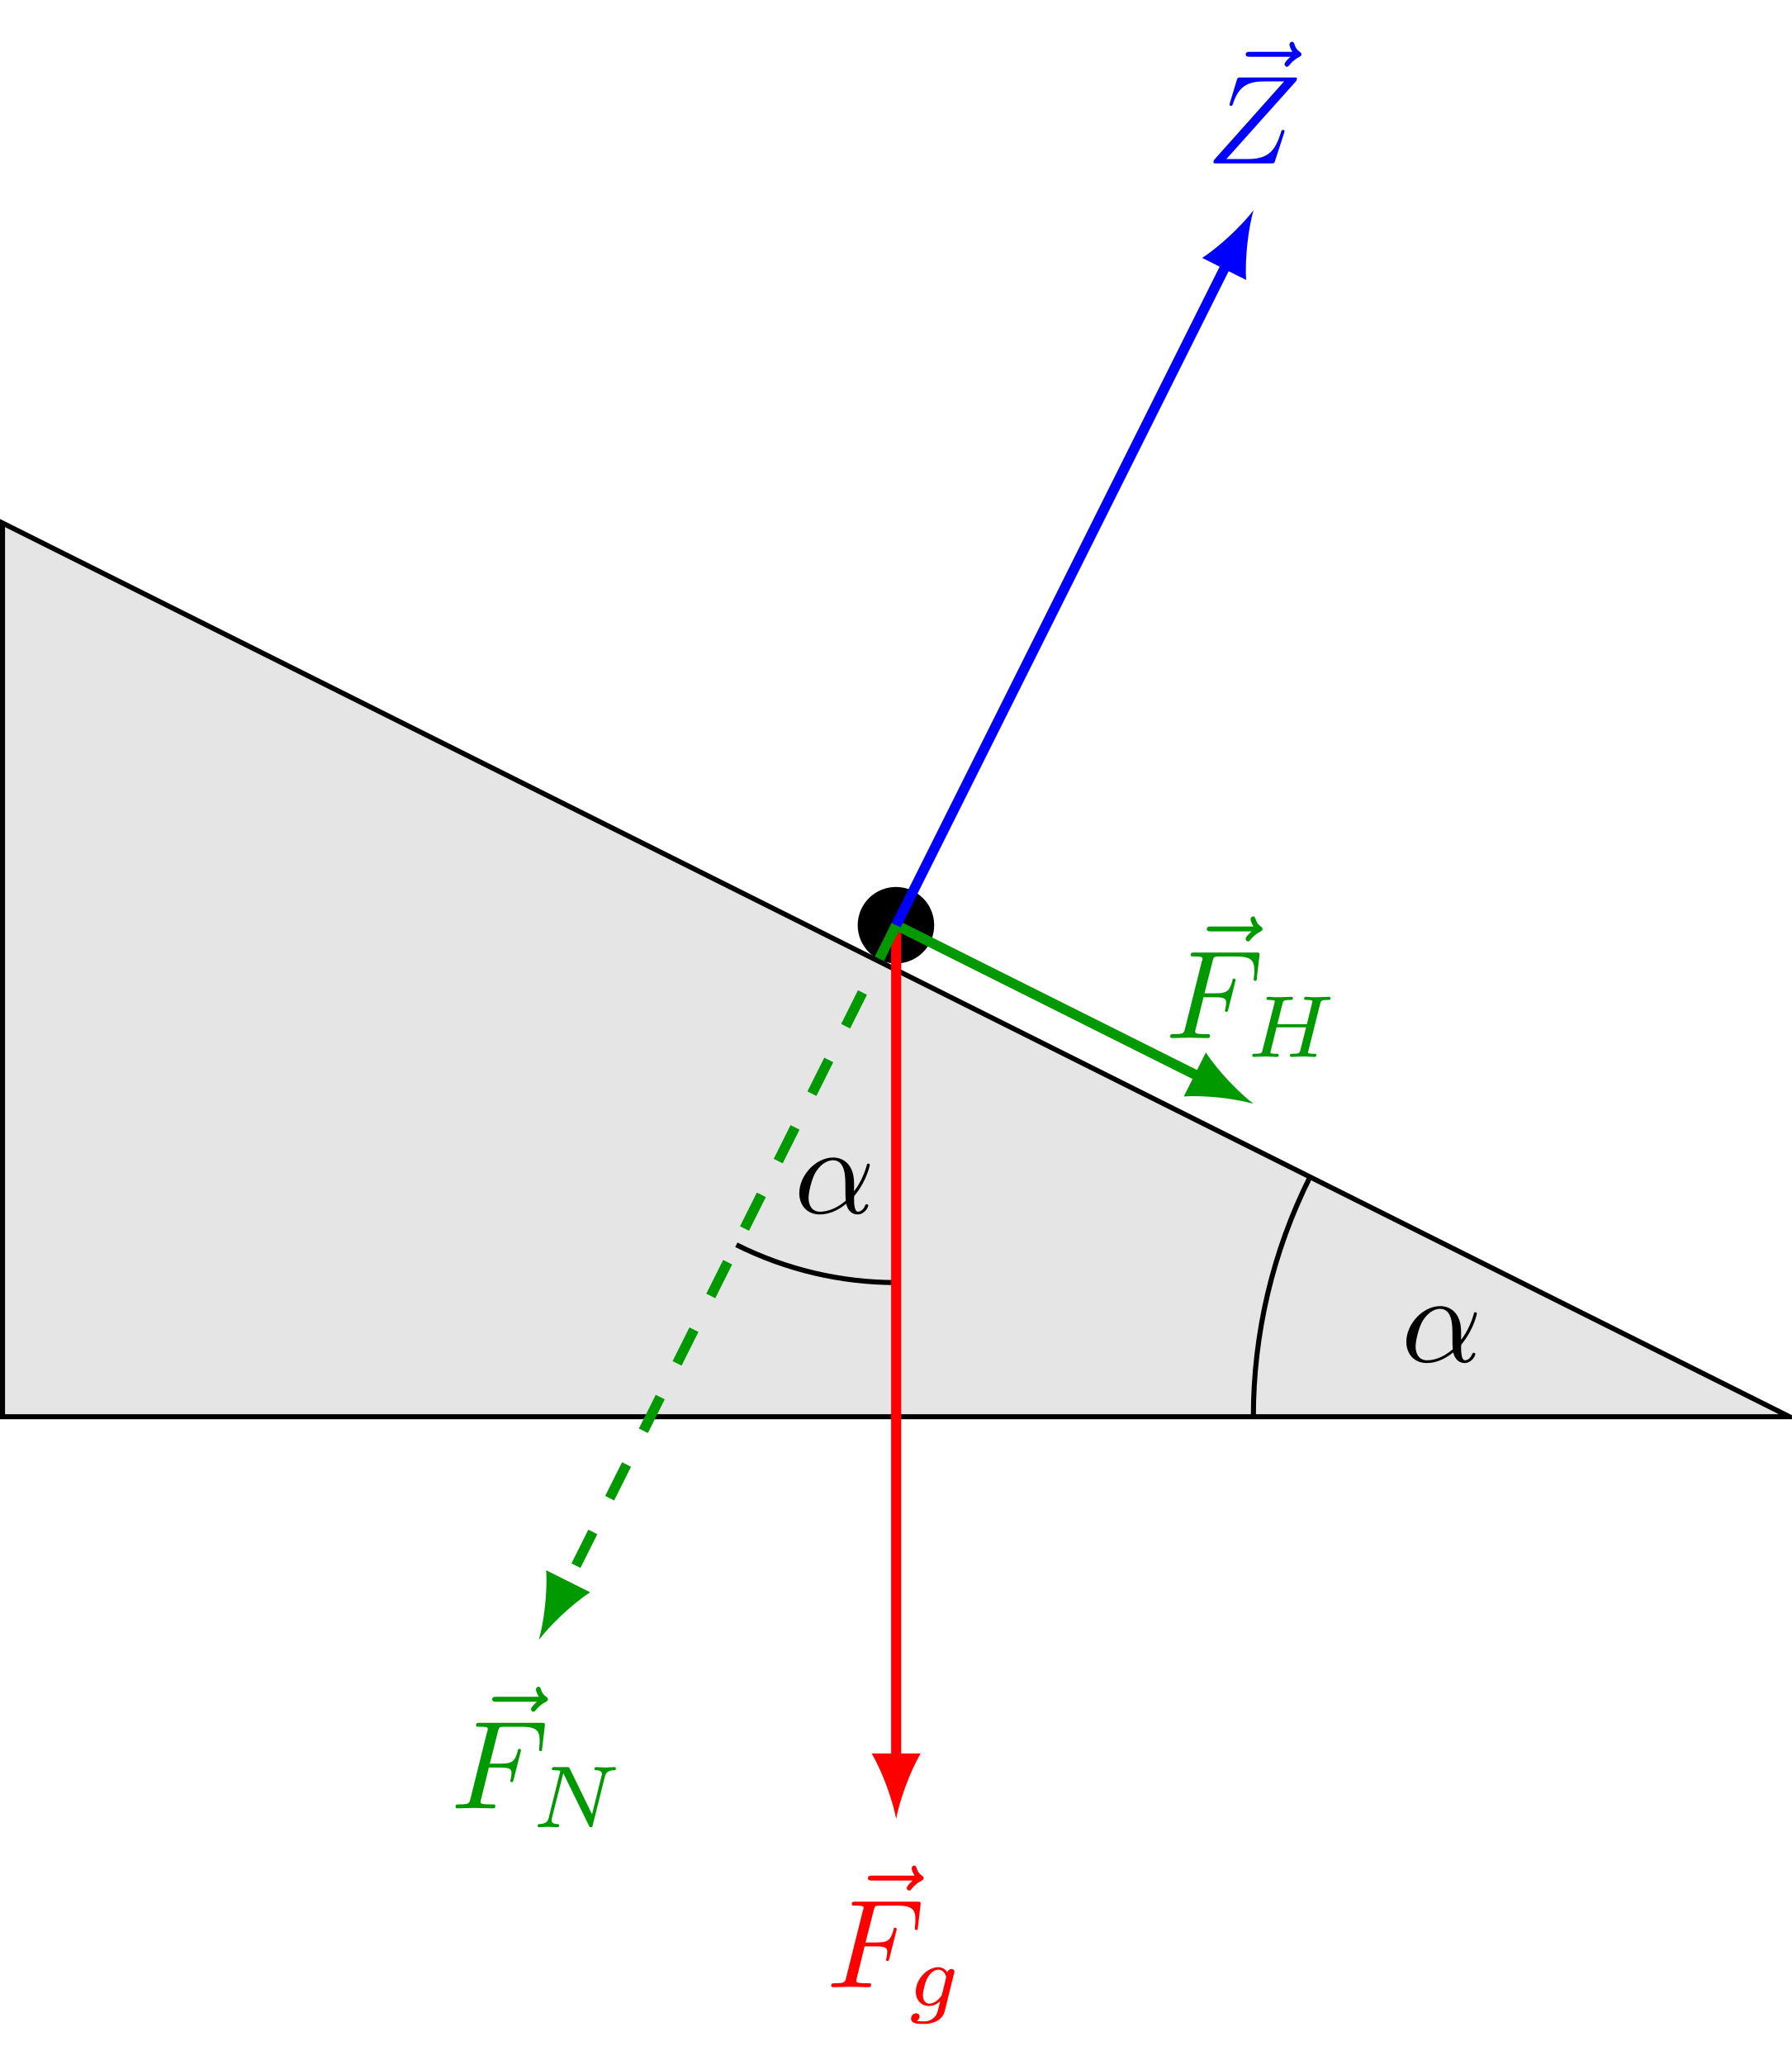
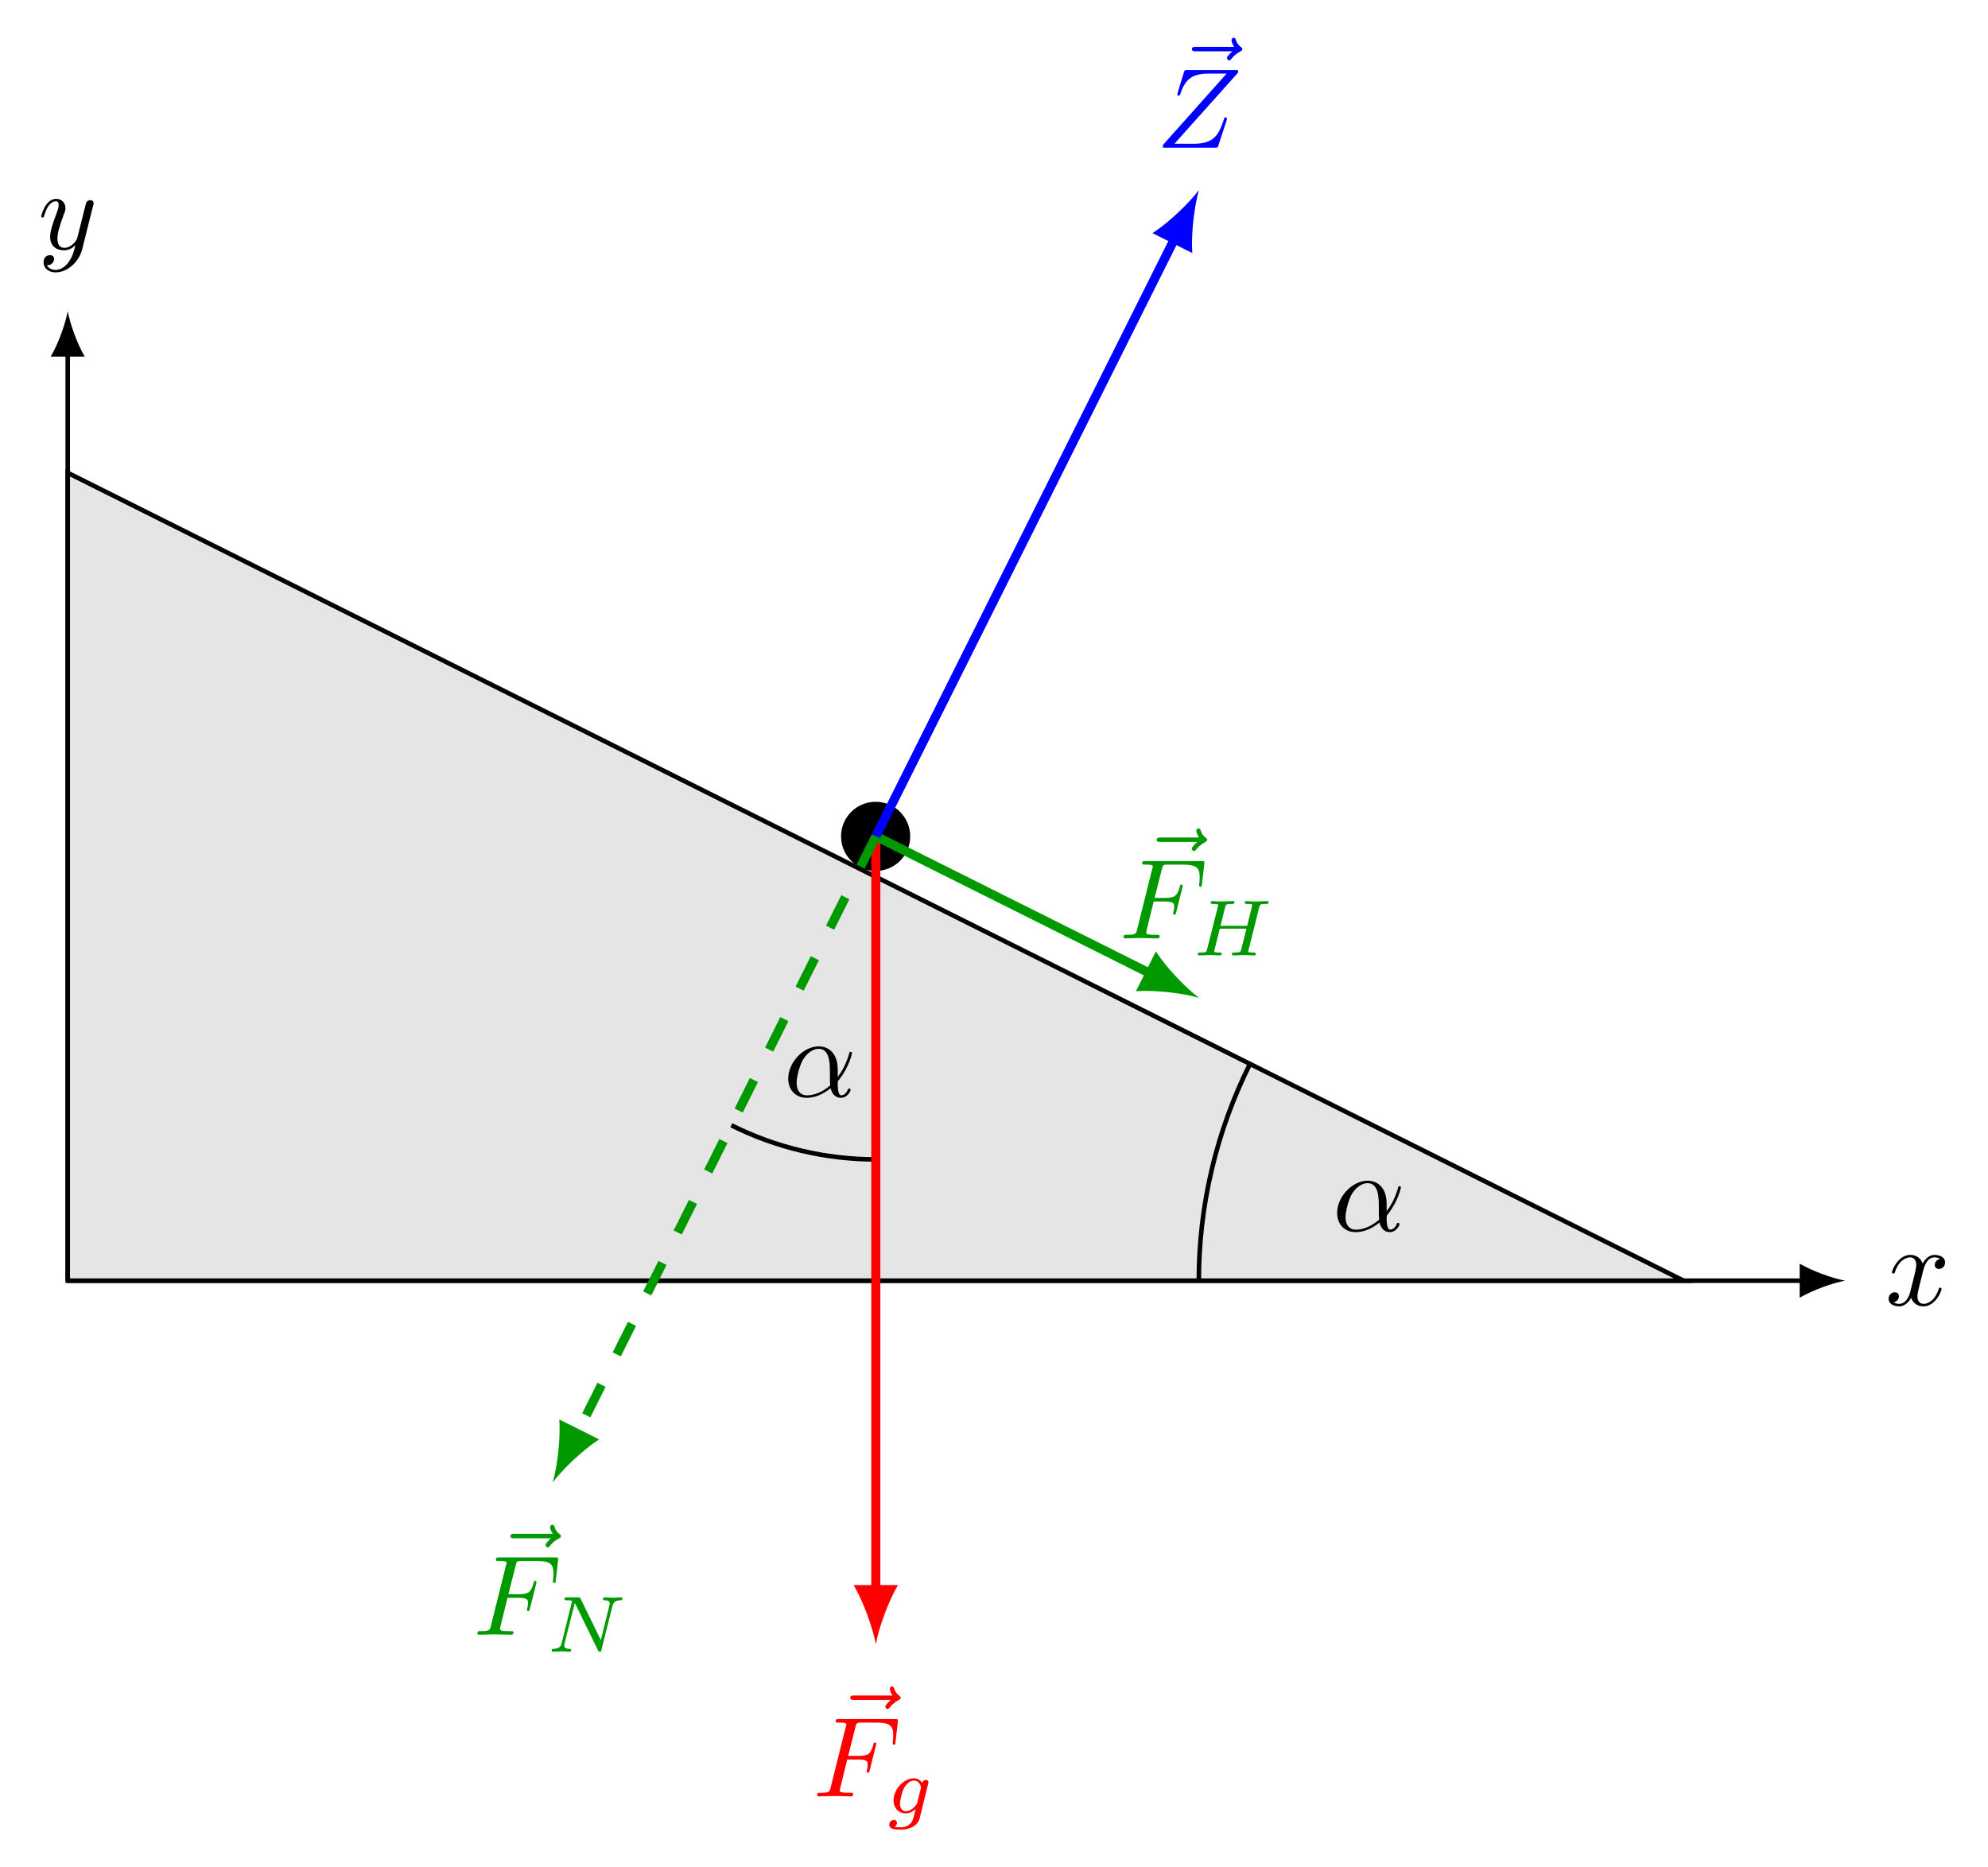
- <svg xmlns="http://www.w3.org/2000/svg" xmlns:xlink="http://www.w3.org/1999/xlink" width="142.131pt" height="163.752pt" viewBox="0 0 142.131 163.752" version="1.1">
+ <svg xmlns="http://www.w3.org/2000/svg" xmlns:xlink="http://www.w3.org/1999/xlink" width="174.381pt" height="163.752pt" viewBox="0 0 174.381 163.752" version="1.1">
  <defs>
    <g>
      <symbol overflow="visible" id="glyph0-0">
        <path style="stroke:none;" d="" />
      </symbol>
      <symbol overflow="visible" id="glyph0-1">
+         <path style="stroke:none;" d="M 3.328 -3.016 C 3.391 -3.266 3.625 -4.188 4.312 -4.188 C 4.359 -4.188 4.609 -4.188 4.812 -4.062 C 4.531 -4 4.344 -3.766 4.344 -3.516 C 4.344 -3.359 4.453 -3.172 4.719 -3.172 C 4.938 -3.172 5.25 -3.344 5.25 -3.75 C 5.25 -4.266 4.672 -4.406 4.328 -4.406 C 3.75 -4.406 3.406 -3.875 3.281 -3.656 C 3.031 -4.312 2.5 -4.406 2.203 -4.406 C 1.172 -4.406 0.594 -3.125 0.594 -2.875 C 0.594 -2.766 0.703 -2.766 0.719 -2.766 C 0.797 -2.766 0.828 -2.797 0.844 -2.875 C 1.188 -3.938 1.844 -4.188 2.188 -4.188 C 2.375 -4.188 2.719 -4.094 2.719 -3.516 C 2.719 -3.203 2.547 -2.547 2.188 -1.141 C 2.031 -0.531 1.672 -0.109 1.234 -0.109 C 1.172 -0.109 0.953 -0.109 0.734 -0.234 C 0.984 -0.297 1.203 -0.5 1.203 -0.781 C 1.203 -1.047 0.984 -1.125 0.844 -1.125 C 0.531 -1.125 0.297 -0.875 0.297 -0.547 C 0.297 -0.094 0.781 0.109 1.219 0.109 C 1.891 0.109 2.25 -0.594 2.266 -0.641 C 2.391 -0.281 2.75 0.109 3.344 0.109 C 4.375 0.109 4.938 -1.172 4.938 -1.422 C 4.938 -1.531 4.859 -1.531 4.828 -1.531 C 4.734 -1.531 4.719 -1.484 4.688 -1.422 C 4.359 -0.344 3.688 -0.109 3.375 -0.109 C 2.984 -0.109 2.828 -0.422 2.828 -0.766 C 2.828 -0.984 2.875 -1.203 2.984 -1.641 Z M 3.328 -3.016 " />
+       </symbol>
+       <symbol overflow="visible" id="glyph0-2">
+         <path style="stroke:none;" d="M 4.844 -3.797 C 4.891 -3.938 4.891 -3.953 4.891 -4.031 C 4.891 -4.203 4.75 -4.297 4.594 -4.297 C 4.5 -4.297 4.344 -4.234 4.25 -4.094 C 4.234 -4.031 4.141 -3.734 4.109 -3.547 C 4.031 -3.297 3.969 -3.016 3.906 -2.75 L 3.453 -0.953 C 3.422 -0.812 2.984 -0.109 2.328 -0.109 C 1.828 -0.109 1.719 -0.547 1.719 -0.922 C 1.719 -1.375 1.891 -2 2.219 -2.875 C 2.375 -3.281 2.422 -3.391 2.422 -3.594 C 2.422 -4.031 2.109 -4.406 1.609 -4.406 C 0.656 -4.406 0.297 -2.953 0.297 -2.875 C 0.297 -2.766 0.391 -2.766 0.406 -2.766 C 0.516 -2.766 0.516 -2.797 0.562 -2.953 C 0.844 -3.891 1.234 -4.188 1.578 -4.188 C 1.656 -4.188 1.828 -4.188 1.828 -3.875 C 1.828 -3.625 1.719 -3.359 1.656 -3.172 C 1.25 -2.109 1.078 -1.547 1.078 -1.078 C 1.078 -0.188 1.703 0.109 2.297 0.109 C 2.688 0.109 3.016 -0.062 3.297 -0.344 C 3.172 0.172 3.047 0.672 2.656 1.203 C 2.391 1.531 2.016 1.828 1.562 1.828 C 1.422 1.828 0.969 1.797 0.797 1.406 C 0.953 1.406 1.094 1.406 1.219 1.281 C 1.328 1.203 1.422 1.062 1.422 0.875 C 1.422 0.562 1.156 0.531 1.062 0.531 C 0.828 0.531 0.5 0.688 0.5 1.172 C 0.5 1.672 0.938 2.047 1.562 2.047 C 2.578 2.047 3.609 1.141 3.891 0.016 Z M 4.844 -3.797 " />
+       </symbol>
+       <symbol overflow="visible" id="glyph0-3">
        <path style="stroke:none;" d="M 4.75 -2.359 C 4.75 -3.922 3.828 -4.406 3.094 -4.406 C 1.719 -4.406 0.406 -2.984 0.406 -1.578 C 0.406 -0.641 1 0.109 2.031 0.109 C 2.656 0.109 3.375 -0.125 4.125 -0.734 C 4.25 -0.203 4.578 0.109 5.031 0.109 C 5.562 0.109 5.875 -0.438 5.875 -0.594 C 5.875 -0.672 5.812 -0.703 5.75 -0.703 C 5.688 -0.703 5.656 -0.672 5.625 -0.594 C 5.438 -0.109 5.078 -0.109 5.062 -0.109 C 4.75 -0.109 4.75 -0.891 4.75 -1.125 C 4.75 -1.328 4.75 -1.359 4.859 -1.469 C 5.797 -2.656 6 -3.812 6 -3.812 C 6 -3.844 5.984 -3.922 5.875 -3.922 C 5.781 -3.922 5.781 -3.891 5.734 -3.703 C 5.547 -3.078 5.219 -2.328 4.75 -1.734 Z M 4.094 -0.984 C 3.203 -0.219 2.438 -0.109 2.047 -0.109 C 1.453 -0.109 1.141 -0.562 1.141 -1.203 C 1.141 -1.688 1.406 -2.766 1.719 -3.266 C 2.188 -4 2.734 -4.188 3.078 -4.188 C 4.062 -4.188 4.062 -2.875 4.062 -2.109 C 4.062 -1.734 4.062 -1.156 4.094 -0.984 Z M 4.094 -0.984 " />
      </symbol>
-       <symbol overflow="visible" id="glyph0-2">
+       <symbol overflow="visible" id="glyph0-4">
        <path style="stroke:none;" d="M 5.359 -5.938 C 5.219 -5.797 4.891 -5.516 4.891 -5.344 C 4.891 -5.25 4.984 -5.141 5.078 -5.141 C 5.172 -5.141 5.219 -5.219 5.281 -5.281 C 5.391 -5.422 5.625 -5.703 6.062 -5.922 C 6.125 -5.969 6.234 -6.016 6.234 -6.125 C 6.234 -6.234 6.156 -6.281 6.094 -6.328 C 5.875 -6.484 5.766 -6.656 5.688 -6.891 C 5.656 -6.984 5.625 -7.125 5.484 -7.125 C 5.344 -7.125 5.281 -6.984 5.281 -6.906 C 5.281 -6.859 5.359 -6.547 5.516 -6.328 L 2.156 -6.328 C 2 -6.328 1.812 -6.328 1.812 -6.125 C 1.812 -5.938 2 -5.938 2.156 -5.938 Z M 5.359 -5.938 " />
      </symbol>
-       <symbol overflow="visible" id="glyph0-3">
+       <symbol overflow="visible" id="glyph0-5">
        <path style="stroke:none;" d="M 3.016 -3.234 L 3.984 -3.234 C 4.734 -3.234 4.812 -3.078 4.812 -2.797 C 4.812 -2.719 4.812 -2.609 4.75 -2.297 C 4.719 -2.25 4.719 -2.219 4.719 -2.188 C 4.719 -2.109 4.781 -2.078 4.828 -2.078 C 4.938 -2.078 4.938 -2.109 4.984 -2.281 L 5.531 -4.453 C 5.562 -4.562 5.562 -4.578 5.562 -4.609 C 5.562 -4.625 5.547 -4.719 5.438 -4.719 C 5.344 -4.719 5.328 -4.672 5.297 -4.5 C 5.078 -3.734 4.859 -3.547 4 -3.547 L 3.094 -3.547 L 3.734 -6.078 C 3.828 -6.438 3.844 -6.469 4.281 -6.469 L 5.594 -6.469 C 6.812 -6.469 7.047 -6.141 7.047 -5.375 C 7.047 -5.141 7.047 -5.109 7.016 -4.828 C 7 -4.703 7 -4.688 7 -4.656 C 7 -4.609 7.031 -4.531 7.125 -4.531 C 7.234 -4.531 7.234 -4.594 7.25 -4.781 L 7.453 -6.516 C 7.484 -6.781 7.438 -6.781 7.188 -6.781 L 2.297 -6.781 C 2.109 -6.781 2 -6.781 2 -6.578 C 2 -6.469 2.094 -6.469 2.281 -6.469 C 2.656 -6.469 2.938 -6.469 2.938 -6.297 C 2.938 -6.25 2.938 -6.234 2.875 -6.047 L 1.562 -0.781 C 1.469 -0.391 1.453 -0.312 0.656 -0.312 C 0.484 -0.312 0.375 -0.312 0.375 -0.125 C 0.375 0 0.5 0 0.531 0 C 0.812 0 1.562 -0.031 1.844 -0.031 C 2.172 -0.031 3 0 3.328 0 C 3.422 0 3.531 0 3.531 -0.188 C 3.531 -0.266 3.484 -0.297 3.484 -0.297 C 3.453 -0.312 3.422 -0.312 3.203 -0.312 C 2.984 -0.312 2.938 -0.312 2.688 -0.328 C 2.391 -0.359 2.359 -0.406 2.359 -0.531 C 2.359 -0.547 2.359 -0.609 2.406 -0.75 Z M 3.016 -3.234 " />
      </symbol>
-       <symbol overflow="visible" id="glyph0-4">
+       <symbol overflow="visible" id="glyph0-6">
        <path style="stroke:none;" d="M 7.172 -6.562 C 7.188 -6.609 7.203 -6.656 7.203 -6.719 C 7.203 -6.812 7.156 -6.812 6.953 -6.812 L 2.75 -6.812 C 2.516 -6.812 2.5 -6.797 2.438 -6.609 L 1.891 -4.812 C 1.875 -4.766 1.859 -4.688 1.859 -4.672 C 1.859 -4.672 1.859 -4.562 1.984 -4.562 C 2.078 -4.562 2.094 -4.641 2.109 -4.672 C 2.5 -5.844 3.016 -6.5 4.562 -6.5 L 6.188 -6.5 L 0.625 -0.266 C 0.625 -0.266 0.578 -0.125 0.578 -0.094 C 0.578 0 0.641 0 0.828 0 L 5.156 0 C 5.406 0 5.406 -0.016 5.469 -0.203 L 6.188 -2.406 C 6.188 -2.438 6.219 -2.516 6.219 -2.547 C 6.219 -2.609 6.188 -2.656 6.094 -2.656 C 6 -2.656 5.984 -2.625 5.922 -2.406 C 5.484 -1.062 5 -0.344 3.312 -0.344 L 1.609 -0.344 Z M 7.172 -6.562 " />
      </symbol>
      <symbol overflow="visible" id="glyph1-0">
        <path style="stroke:none;" d="" />
      </symbol>
      <symbol overflow="visible" id="glyph1-1">
        <path style="stroke:none;" d="M 3.703 -2.578 C 3.734 -2.672 3.734 -2.703 3.734 -2.719 C 3.734 -2.875 3.609 -2.938 3.5 -2.938 C 3.344 -2.938 3.203 -2.812 3.172 -2.672 C 3.062 -2.859 2.828 -3.078 2.453 -3.078 C 1.594 -3.078 0.672 -2.141 0.672 -1.141 C 0.672 -0.422 1.156 0 1.734 0 C 2.062 0 2.359 -0.156 2.609 -0.375 L 2.453 0.25 C 2.375 0.547 2.328 0.734 2.062 0.969 C 1.75 1.219 1.453 1.219 1.281 1.219 C 0.969 1.219 0.875 1.203 0.75 1.172 C 0.922 1.094 0.969 0.922 0.969 0.828 C 0.969 0.656 0.844 0.578 0.703 0.578 C 0.5 0.578 0.297 0.734 0.297 1 C 0.297 1.422 0.906 1.422 1.297 1.422 C 2.391 1.422 2.844 0.859 2.953 0.469 Z M 2.75 -0.922 C 2.719 -0.828 2.719 -0.812 2.594 -0.672 C 2.359 -0.375 2.016 -0.188 1.75 -0.188 C 1.406 -0.188 1.234 -0.5 1.234 -0.859 C 1.234 -1.156 1.422 -1.938 1.609 -2.25 C 1.891 -2.734 2.219 -2.875 2.453 -2.875 C 2.953 -2.875 3.078 -2.359 3.078 -2.281 C 3.078 -2.266 3.078 -2.266 3.062 -2.188 Z M 2.75 -0.922 " />
      </symbol>
      <symbol overflow="visible" id="glyph1-2">
        <path style="stroke:none;" d="M 5.859 -4.188 C 5.922 -4.453 5.938 -4.516 6.453 -4.516 C 6.609 -4.516 6.688 -4.516 6.688 -4.656 C 6.688 -4.688 6.672 -4.766 6.578 -4.766 C 6.375 -4.766 5.875 -4.734 5.672 -4.734 C 5.547 -4.734 5.297 -4.734 5.188 -4.734 C 5.047 -4.75 4.875 -4.766 4.75 -4.766 C 4.703 -4.766 4.594 -4.766 4.594 -4.609 C 4.594 -4.516 4.688 -4.516 4.828 -4.516 C 4.828 -4.516 4.969 -4.516 5.094 -4.5 C 5.234 -4.484 5.25 -4.469 5.25 -4.391 C 5.25 -4.391 5.25 -4.344 5.219 -4.25 L 4.812 -2.594 L 2.469 -2.594 L 2.875 -4.219 C 2.938 -4.453 2.953 -4.516 3.484 -4.516 C 3.609 -4.516 3.703 -4.516 3.703 -4.656 C 3.703 -4.688 3.672 -4.766 3.594 -4.766 C 3.391 -4.766 2.875 -4.734 2.672 -4.734 C 2.562 -4.734 2.312 -4.734 2.188 -4.734 C 2.062 -4.75 1.891 -4.766 1.75 -4.766 C 1.719 -4.766 1.609 -4.766 1.609 -4.609 C 1.609 -4.516 1.688 -4.516 1.828 -4.516 C 1.844 -4.516 1.969 -4.516 2.094 -4.5 C 2.25 -4.484 2.266 -4.469 2.266 -4.391 C 2.266 -4.391 2.266 -4.344 2.234 -4.25 L 1.297 -0.547 C 1.25 -0.312 1.234 -0.25 0.688 -0.25 C 0.578 -0.25 0.484 -0.25 0.484 -0.109 C 0.484 -0.031 0.531 0 0.594 0 C 0.797 0 1.297 -0.031 1.5 -0.031 C 1.609 -0.031 1.859 -0.031 1.984 -0.016 C 2.125 -0.016 2.297 0 2.422 0 C 2.453 0 2.578 0 2.578 -0.141 C 2.578 -0.25 2.5 -0.25 2.344 -0.25 C 2.234 -0.25 2.203 -0.25 2.078 -0.266 C 1.922 -0.281 1.922 -0.297 1.922 -0.375 C 1.922 -0.375 1.922 -0.422 1.953 -0.516 L 2.406 -2.344 L 4.75 -2.344 L 4.297 -0.547 C 4.234 -0.312 4.219 -0.25 3.672 -0.25 C 3.562 -0.25 3.469 -0.25 3.469 -0.109 C 3.469 -0.031 3.516 0 3.578 0 C 3.781 0 4.281 -0.031 4.484 -0.031 C 4.609 -0.031 4.844 -0.031 4.969 -0.016 C 5.109 -0.016 5.281 0 5.422 0 C 5.453 0 5.562 0 5.562 -0.141 C 5.562 -0.25 5.484 -0.25 5.328 -0.25 C 5.219 -0.25 5.188 -0.25 5.062 -0.266 C 4.906 -0.281 4.906 -0.297 4.906 -0.375 C 4.906 -0.406 4.938 -0.484 4.938 -0.516 Z M 5.859 -4.188 " />
      </symbol>
      <symbol overflow="visible" id="glyph1-3">
        <path style="stroke:none;" d="M 5.812 -4 C 5.875 -4.266 6 -4.5 6.547 -4.516 C 6.578 -4.516 6.688 -4.516 6.688 -4.656 C 6.688 -4.703 6.656 -4.766 6.578 -4.766 C 6.359 -4.766 6.094 -4.734 5.859 -4.734 C 5.688 -4.734 5.297 -4.766 5.125 -4.766 C 5.094 -4.766 4.984 -4.766 4.984 -4.609 C 4.984 -4.516 5.078 -4.516 5.141 -4.516 C 5.469 -4.5 5.578 -4.391 5.578 -4.219 C 5.578 -4.172 5.578 -4.125 5.547 -4.062 L 4.797 -1.016 L 3.031 -4.641 C 2.969 -4.766 2.953 -4.766 2.781 -4.766 L 1.828 -4.766 C 1.703 -4.766 1.609 -4.766 1.609 -4.609 C 1.609 -4.516 1.688 -4.516 1.844 -4.516 C 1.984 -4.516 2.141 -4.5 2.281 -4.469 L 1.359 -0.75 C 1.297 -0.484 1.172 -0.266 0.625 -0.25 C 0.578 -0.25 0.484 -0.25 0.484 -0.109 C 0.484 -0.031 0.531 0 0.578 0 C 0.812 0 1.078 -0.031 1.312 -0.031 C 1.484 -0.031 1.875 0 2.047 0 C 2.125 0 2.188 -0.031 2.188 -0.141 C 2.188 -0.25 2.109 -0.25 2.031 -0.25 C 1.594 -0.266 1.594 -0.453 1.594 -0.547 C 1.594 -0.578 1.594 -0.609 1.609 -0.719 L 2.516 -4.281 L 4.547 -0.125 C 4.594 0 4.625 0 4.703 0 C 4.812 0 4.812 -0.016 4.844 -0.141 Z M 5.812 -4 " />
      </symbol>
    </g>
-     <clipPath id="clip1">
-       <path d="M 0 35 L 142.133 35 L 142.133 118 L 0 118 Z M 0 35 " />
-     </clipPath>
  </defs>
  <g id="surface1">
-     <path style=" stroke:none;fill-rule:nonzero;fill:rgb(89.999%,89.999%,89.999%);fill-opacity:1;" d="M 0.199 112.344 L 141.934 112.344 L 0.199 41.477 Z M 0.199 112.344 " />
-     <g clip-path="url(#clip1)" clip-rule="nonzero">
-       <path style="fill:none;stroke-width:0.399;stroke-linecap:butt;stroke-linejoin:miter;stroke:rgb(0%,0%,0%);stroke-opacity:1;stroke-miterlimit:10;" d="M 0 0.001 L 141.735 0.001 L 0 70.868 Z M 0 0.001 " transform="matrix(1,0,0,-1,0.199,112.345)" />
+     <path style="fill:none;stroke-width:0.399;stroke-linecap:butt;stroke-linejoin:miter;stroke:rgb(0%,0%,0%);stroke-opacity:1;stroke-miterlimit:10;" d="M 0 0.001 L 152.321 0.001 " transform="matrix(1,0,0,-1,5.941,112.345)" />
+     <path style=" stroke:none;fill-rule:nonzero;fill:rgb(0%,0%,0%);fill-opacity:1;" d="M 161.848 112.344 C 160.785 112.145 159.059 111.547 157.863 110.852 L 157.863 113.84 C 159.059 113.141 160.785 112.543 161.848 112.344 " />
+     <g style="fill:rgb(0%,0%,0%);fill-opacity:1;">
+       <use xlink:href="#glyph0-1" x="165.366" y="114.489" />
    </g>
-     <path style="fill-rule:nonzero;fill:rgb(0%,0%,0%);fill-opacity:1;stroke-width:0.399;stroke-linecap:butt;stroke-linejoin:miter;stroke:rgb(0%,0%,0%);stroke-opacity:1;stroke-miterlimit:10;" d="M 73.699 38.978 C 73.699 40.544 72.434 41.81 70.867 41.81 C 69.301 41.81 68.031 40.544 68.031 38.978 C 68.031 37.411 69.301 36.142 70.867 36.142 C 72.434 36.142 73.699 37.411 73.699 38.978 Z M 73.699 38.978 " transform="matrix(1,0,0,-1,0.199,112.345)" />
-     <path style="fill:none;stroke-width:0.399;stroke-linecap:butt;stroke-linejoin:miter;stroke:rgb(0%,0%,0%);stroke-opacity:1;stroke-miterlimit:10;" d="M 103.707 19.013 C 100.754 13.111 99.215 6.599 99.215 -0.003 " transform="matrix(1,0,0,-1,0.199,112.345)" />
+     <path style="fill:none;stroke-width:0.399;stroke-linecap:butt;stroke-linejoin:miter;stroke:rgb(0%,0%,0%);stroke-opacity:1;stroke-miterlimit:10;" d="M 0 0.001 L 0 81.454 " transform="matrix(1,0,0,-1,5.941,112.345)" />
+     <path style=" stroke:none;fill-rule:nonzero;fill:rgb(0%,0%,0%);fill-opacity:1;" d="M 5.941 27.305 C 5.742 28.367 5.145 30.094 4.445 31.289 L 7.434 31.289 C 6.738 30.094 6.141 28.367 5.941 27.305 " />
    <g style="fill:rgb(0%,0%,0%);fill-opacity:1;">
-       <use xlink:href="#glyph0-1" x="111.141" y="107.978" />
+       <use xlink:href="#glyph0-2" x="3.32" y="21.849" />
    </g>
-     <path style="fill:none;stroke-width:0.399;stroke-linecap:butt;stroke-linejoin:miter;stroke:rgb(0%,0%,0%);stroke-opacity:1;stroke-miterlimit:10;" d="M 70.883 10.638 C 66.485 10.638 62.141 11.665 58.207 13.634 " transform="matrix(1,0,0,-1,0.199,112.345)" />
+     <path style="fill-rule:nonzero;fill:rgb(89.999%,89.999%,89.999%);fill-opacity:1;stroke-width:0.399;stroke-linecap:butt;stroke-linejoin:miter;stroke:rgb(0%,0%,0%);stroke-opacity:1;stroke-miterlimit:10;" d="M 0 0.001 L 141.735 0.001 L 0 70.868 Z M 0 0.001 " transform="matrix(1,0,0,-1,5.941,112.345)" />
+     <path style="fill-rule:nonzero;fill:rgb(0%,0%,0%);fill-opacity:1;stroke-width:0.399;stroke-linecap:butt;stroke-linejoin:miter;stroke:rgb(0%,0%,0%);stroke-opacity:1;stroke-miterlimit:10;" d="M 73.7 38.978 C 73.7 40.544 72.434 41.81 70.868 41.81 C 69.301 41.81 68.032 40.544 68.032 38.978 C 68.032 37.411 69.301 36.142 70.868 36.142 C 72.434 36.142 73.7 37.411 73.7 38.978 Z M 73.7 38.978 " transform="matrix(1,0,0,-1,5.941,112.345)" />
+     <path style="fill:none;stroke-width:0.399;stroke-linecap:butt;stroke-linejoin:miter;stroke:rgb(0%,0%,0%);stroke-opacity:1;stroke-miterlimit:10;" d="M 103.704 19.013 C 100.754 13.111 99.215 6.599 99.215 -0.003 " transform="matrix(1,0,0,-1,5.941,112.345)" />
    <g style="fill:rgb(0%,0%,0%);fill-opacity:1;">
-       <use xlink:href="#glyph0-1" x="62.992" y="96.195" />
+       <use xlink:href="#glyph0-3" x="116.883" y="107.978" />
    </g>
-     <path style="fill:none;stroke-width:0.797;stroke-linecap:butt;stroke-linejoin:miter;stroke:rgb(100%,0%,0%);stroke-opacity:1;stroke-miterlimit:10;" d="M 70.883 38.986 L 70.883 -27.218 " transform="matrix(1,0,0,-1,0.199,112.345)" />
-     <path style=" stroke:none;fill-rule:nonzero;fill:rgb(100%,0%,0%);fill-opacity:1;" d="M 71.082 144.227 C 71.34 142.844 72.117 140.602 73.023 139.047 L 69.137 139.047 C 70.047 140.602 70.82 142.844 71.082 144.227 " />
+     <path style="fill:none;stroke-width:0.399;stroke-linecap:butt;stroke-linejoin:miter;stroke:rgb(0%,0%,0%);stroke-opacity:1;stroke-miterlimit:10;" d="M 70.883 10.638 C 66.485 10.638 62.141 11.665 58.207 13.634 " transform="matrix(1,0,0,-1,5.941,112.345)" />
+     <g style="fill:rgb(0%,0%,0%);fill-opacity:1;">
+       <use xlink:href="#glyph0-3" x="68.734" y="96.195" />
+     </g>
+     <path style="fill:none;stroke-width:0.797;stroke-linecap:butt;stroke-linejoin:miter;stroke:rgb(100%,0%,0%);stroke-opacity:1;stroke-miterlimit:10;" d="M 70.883 38.986 L 70.883 -27.218 " transform="matrix(1,0,0,-1,5.941,112.345)" />
+     <path style=" stroke:none;fill-rule:nonzero;fill:rgb(100%,0%,0%);fill-opacity:1;" d="M 76.824 144.227 C 77.082 142.844 77.859 140.602 78.766 139.047 L 74.879 139.047 C 75.785 140.602 76.562 142.844 76.824 144.227 " />
    <g style="fill:rgb(100%,0%,0%);fill-opacity:1;">
-       <use xlink:href="#glyph0-2" x="67.028" y="155.063" />
+       <use xlink:href="#glyph0-4" x="72.77" y="155.063" />
    </g>
    <g style="fill:rgb(100%,0%,0%);fill-opacity:1;">
-       <use xlink:href="#glyph0-3" x="65.56" y="157.581" />
+       <use xlink:href="#glyph0-5" x="71.302" y="157.581" />
    </g>
    <g style="fill:rgb(100%,0%,0%);fill-opacity:1;">
-       <use xlink:href="#glyph1-1" x="71.966" y="159.075" />
+       <use xlink:href="#glyph1-1" x="77.708" y="159.075" />
    </g>
-     <path style="fill:none;stroke-width:0.797;stroke-linecap:butt;stroke-linejoin:miter;stroke:rgb(0%,59.999%,0%);stroke-opacity:1;stroke-miterlimit:10;" d="M 70.883 38.986 L 95.035 26.907 " transform="matrix(1,0,0,-1,0.199,112.345)" />
-     <path style=" stroke:none;fill-rule:nonzero;fill:rgb(0%,59.999%,0%);fill-opacity:1;" d="M 99.422 87.531 C 98.301 86.676 96.633 84.973 95.645 83.461 L 93.898 86.949 C 95.703 86.832 98.066 87.141 99.422 87.531 " />
+     <path style="fill:none;stroke-width:0.797;stroke-linecap:butt;stroke-linejoin:miter;stroke:rgb(0%,59.999%,0%);stroke-opacity:1;stroke-miterlimit:10;" d="M 70.883 38.986 L 95.036 26.907 " transform="matrix(1,0,0,-1,5.941,112.345)" />
+     <path style=" stroke:none;fill-rule:nonzero;fill:rgb(0%,59.999%,0%);fill-opacity:1;" d="M 105.164 87.531 C 104.039 86.676 102.375 84.973 101.387 83.461 L 99.641 86.949 C 101.445 86.832 103.809 87.141 105.164 87.531 " />
    <g style="fill:rgb(0%,59.999%,0%);fill-opacity:1;">
-       <use xlink:href="#glyph0-2" x="93.909" y="79.798" />
+       <use xlink:href="#glyph0-4" x="99.651" y="79.798" />
    </g>
    <g style="fill:rgb(0%,59.999%,0%);fill-opacity:1;">
-       <use xlink:href="#glyph0-3" x="92.441" y="82.316" />
+       <use xlink:href="#glyph0-5" x="98.183" y="82.316" />
    </g>
    <g style="fill:rgb(0%,59.999%,0%);fill-opacity:1;">
-       <use xlink:href="#glyph1-2" x="98.847" y="83.811" />
+       <use xlink:href="#glyph1-2" x="104.589" y="83.811" />
    </g>
-     <path style="fill:none;stroke-width:0.797;stroke-linecap:butt;stroke-linejoin:miter;stroke:rgb(0%,59.999%,0%);stroke-opacity:1;stroke-dasharray:2.989,2.989;stroke-miterlimit:10;" d="M 70.883 38.986 L 44.633 -13.514 " transform="matrix(1,0,0,-1,0.199,112.345)" />
-     <path style=" stroke:none;fill-rule:nonzero;fill:rgb(0%,59.999%,0%);fill-opacity:1;" d="M 42.738 130.043 C 43.594 128.922 45.297 127.254 46.809 126.266 L 43.32 124.52 C 43.438 126.324 43.125 128.688 42.738 130.043 " />
+     <path style="fill:none;stroke-width:0.797;stroke-linecap:butt;stroke-linejoin:miter;stroke:rgb(0%,59.999%,0%);stroke-opacity:1;stroke-dasharray:2.989,2.989;stroke-miterlimit:10;" d="M 70.883 38.986 L 44.633 -13.514 " transform="matrix(1,0,0,-1,5.941,112.345)" />
+     <path style=" stroke:none;fill-rule:nonzero;fill:rgb(0%,59.999%,0%);fill-opacity:1;" d="M 48.48 130.043 C 49.332 128.922 51.039 127.254 52.551 126.266 L 49.062 124.52 C 49.18 126.324 48.867 128.688 48.48 130.043 " />
    <g style="fill:rgb(0%,59.999%,0%);fill-opacity:1;">
-       <use xlink:href="#glyph0-2" x="37.226" y="140.881" />
+       <use xlink:href="#glyph0-4" x="42.968" y="140.881" />
    </g>
    <g style="fill:rgb(0%,59.999%,0%);fill-opacity:1;">
-       <use xlink:href="#glyph0-3" x="35.757" y="143.399" />
+       <use xlink:href="#glyph0-5" x="41.5" y="143.399" />
    </g>
    <g style="fill:rgb(0%,59.999%,0%);fill-opacity:1;">
-       <use xlink:href="#glyph1-3" x="42.164" y="144.894" />
+       <use xlink:href="#glyph1-3" x="47.906" y="144.894" />
    </g>
-     <path style="fill:none;stroke-width:0.797;stroke-linecap:butt;stroke-linejoin:miter;stroke:rgb(0%,0%,100%);stroke-opacity:1;stroke-miterlimit:10;" d="M 70.883 38.986 L 97.129 91.482 " transform="matrix(1,0,0,-1,0.199,112.345)" />
-     <path style=" stroke:none;fill-rule:nonzero;fill:rgb(0%,0%,100%);fill-opacity:1;" d="M 99.422 16.676 C 98.57 17.797 96.863 19.465 95.352 20.453 L 98.84 22.199 C 98.727 20.395 99.035 18.031 99.422 16.676 " />
+     <path style="fill:none;stroke-width:0.797;stroke-linecap:butt;stroke-linejoin:miter;stroke:rgb(0%,0%,100%);stroke-opacity:1;stroke-miterlimit:10;" d="M 70.883 38.986 L 97.129 91.482 " transform="matrix(1,0,0,-1,5.941,112.345)" />
+     <path style=" stroke:none;fill-rule:nonzero;fill:rgb(0%,0%,100%);fill-opacity:1;" d="M 105.164 16.676 C 104.312 17.797 102.605 19.465 101.094 20.453 L 104.582 22.199 C 104.469 20.395 104.777 18.031 105.164 16.676 " />
    <g style="fill:rgb(0%,0%,100%);fill-opacity:1;">
-       <use xlink:href="#glyph0-2" x="96.995" y="10.438" />
+       <use xlink:href="#glyph0-4" x="102.738" y="10.438" />
    </g>
    <g style="fill:rgb(0%,0%,100%);fill-opacity:1;">
-       <use xlink:href="#glyph0-4" x="95.665" y="12.956" />
+       <use xlink:href="#glyph0-6" x="101.408" y="12.956" />
    </g>
  </g>
</svg>
